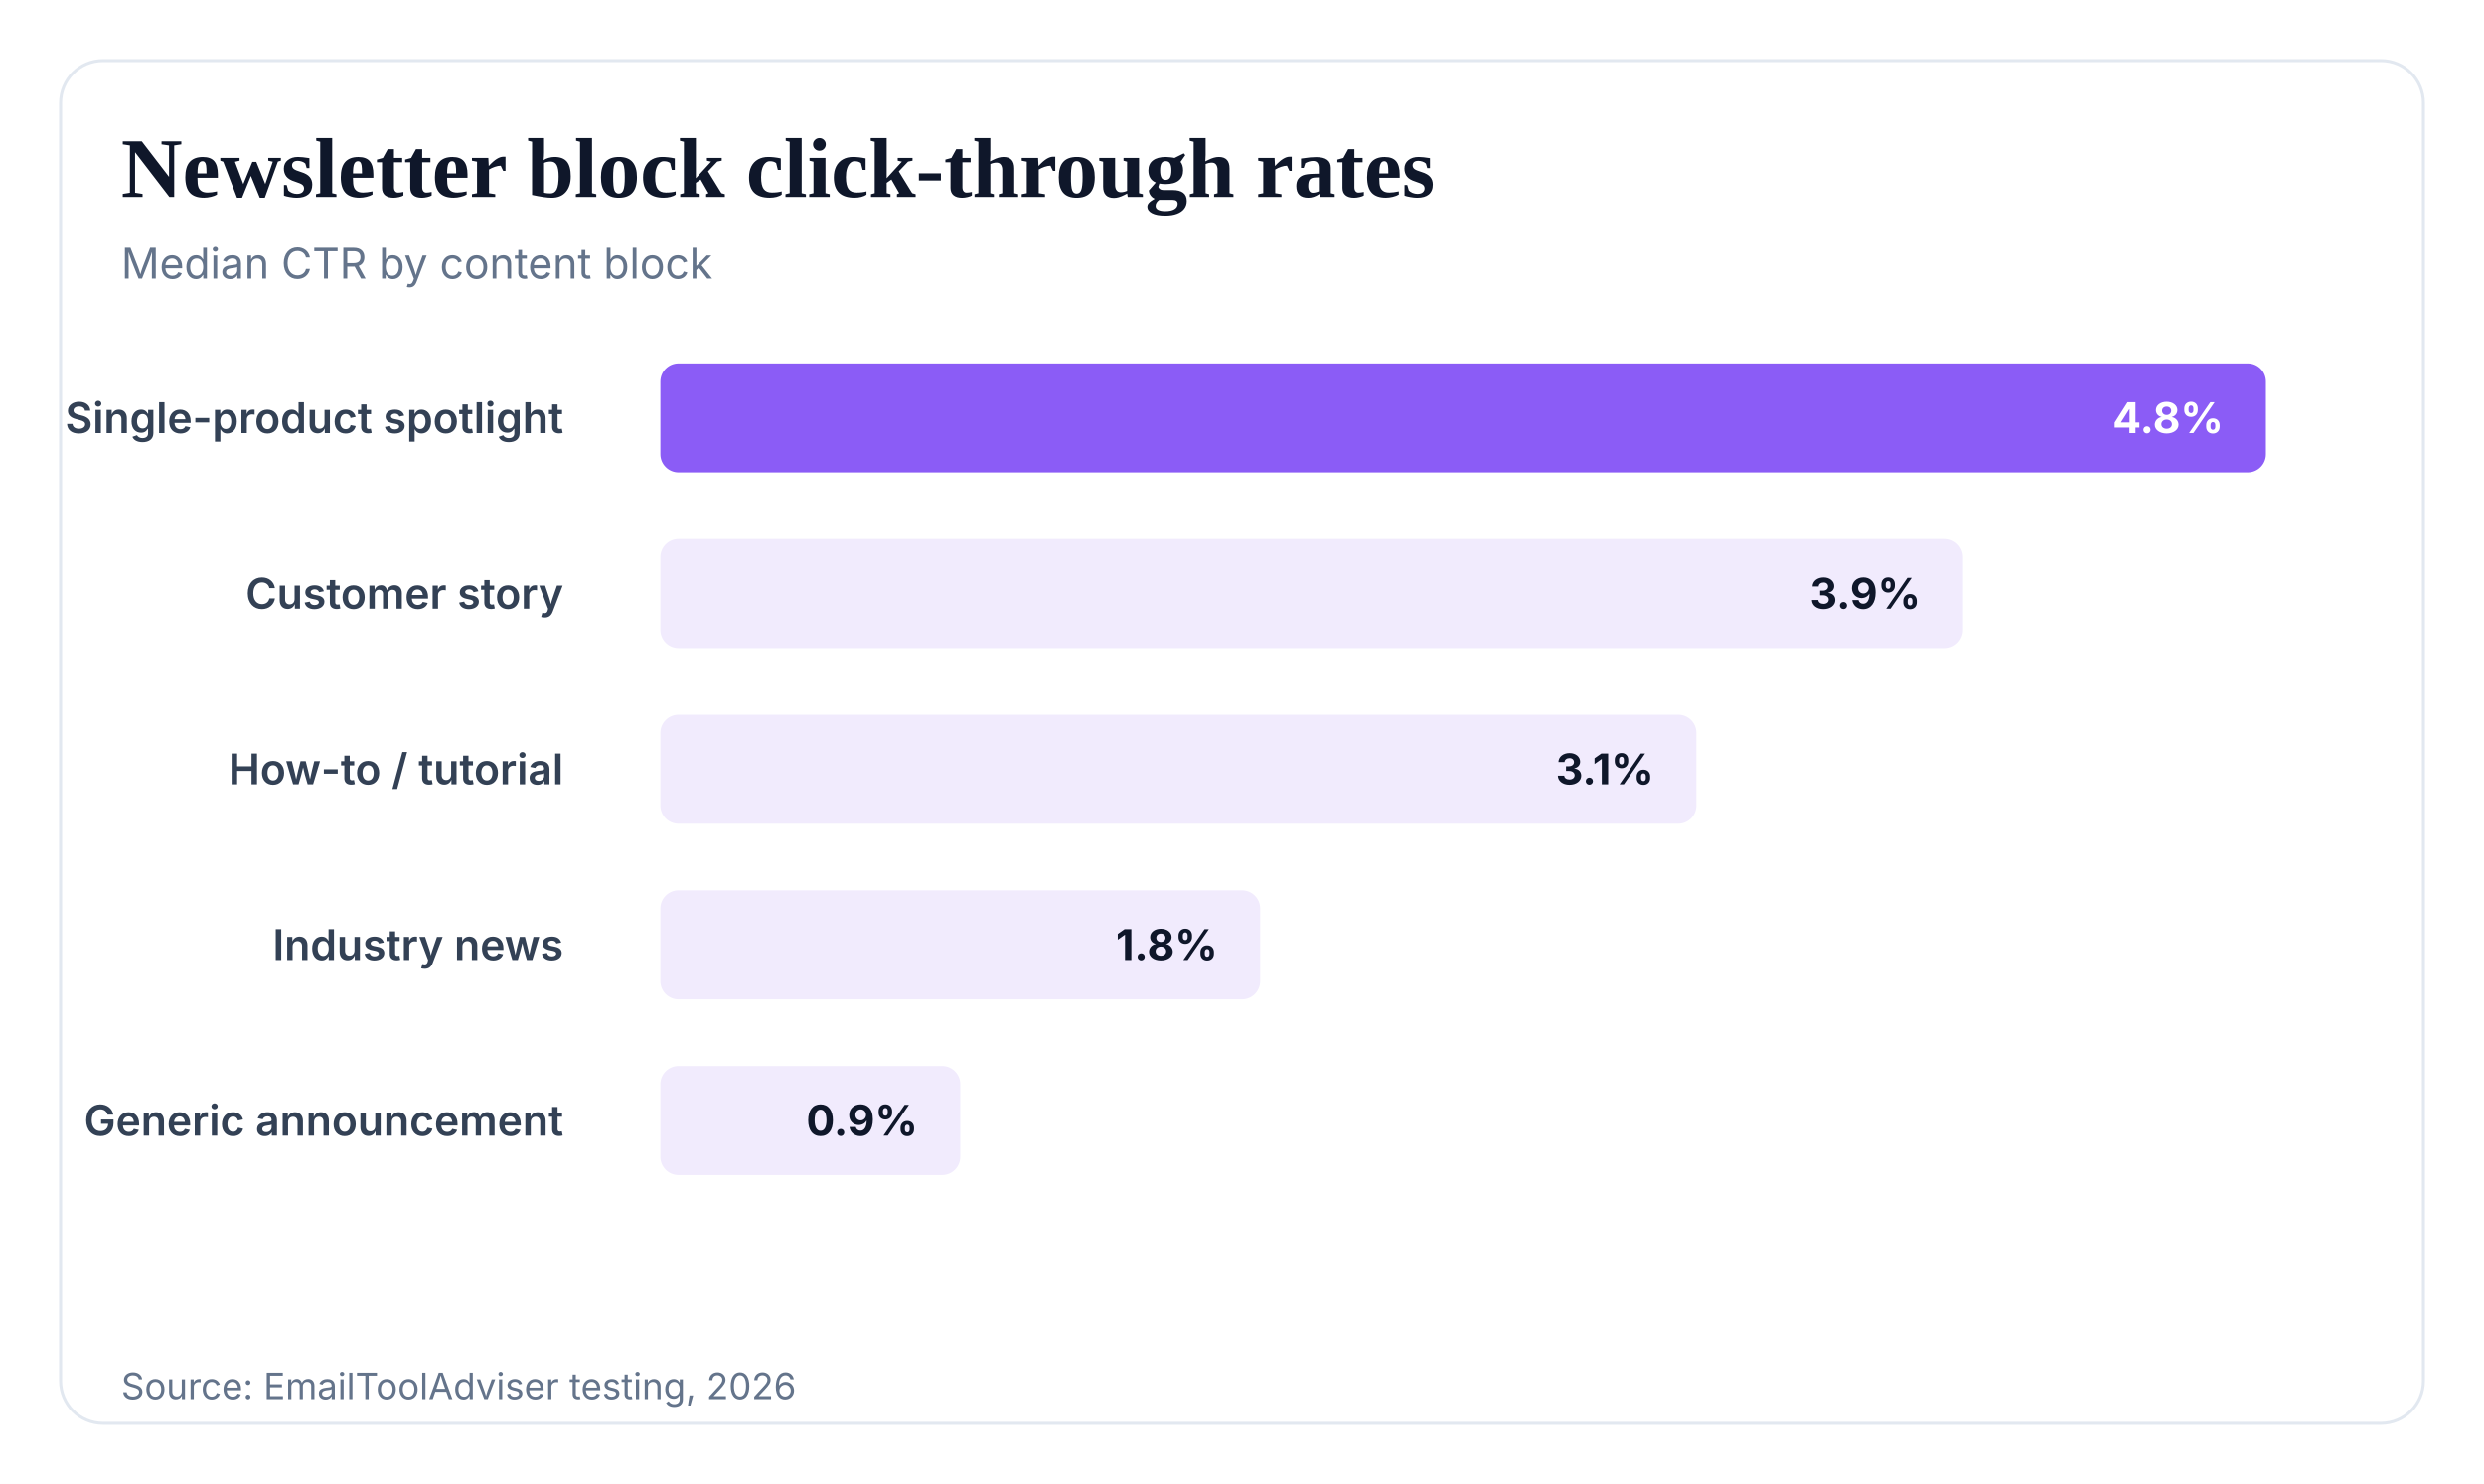
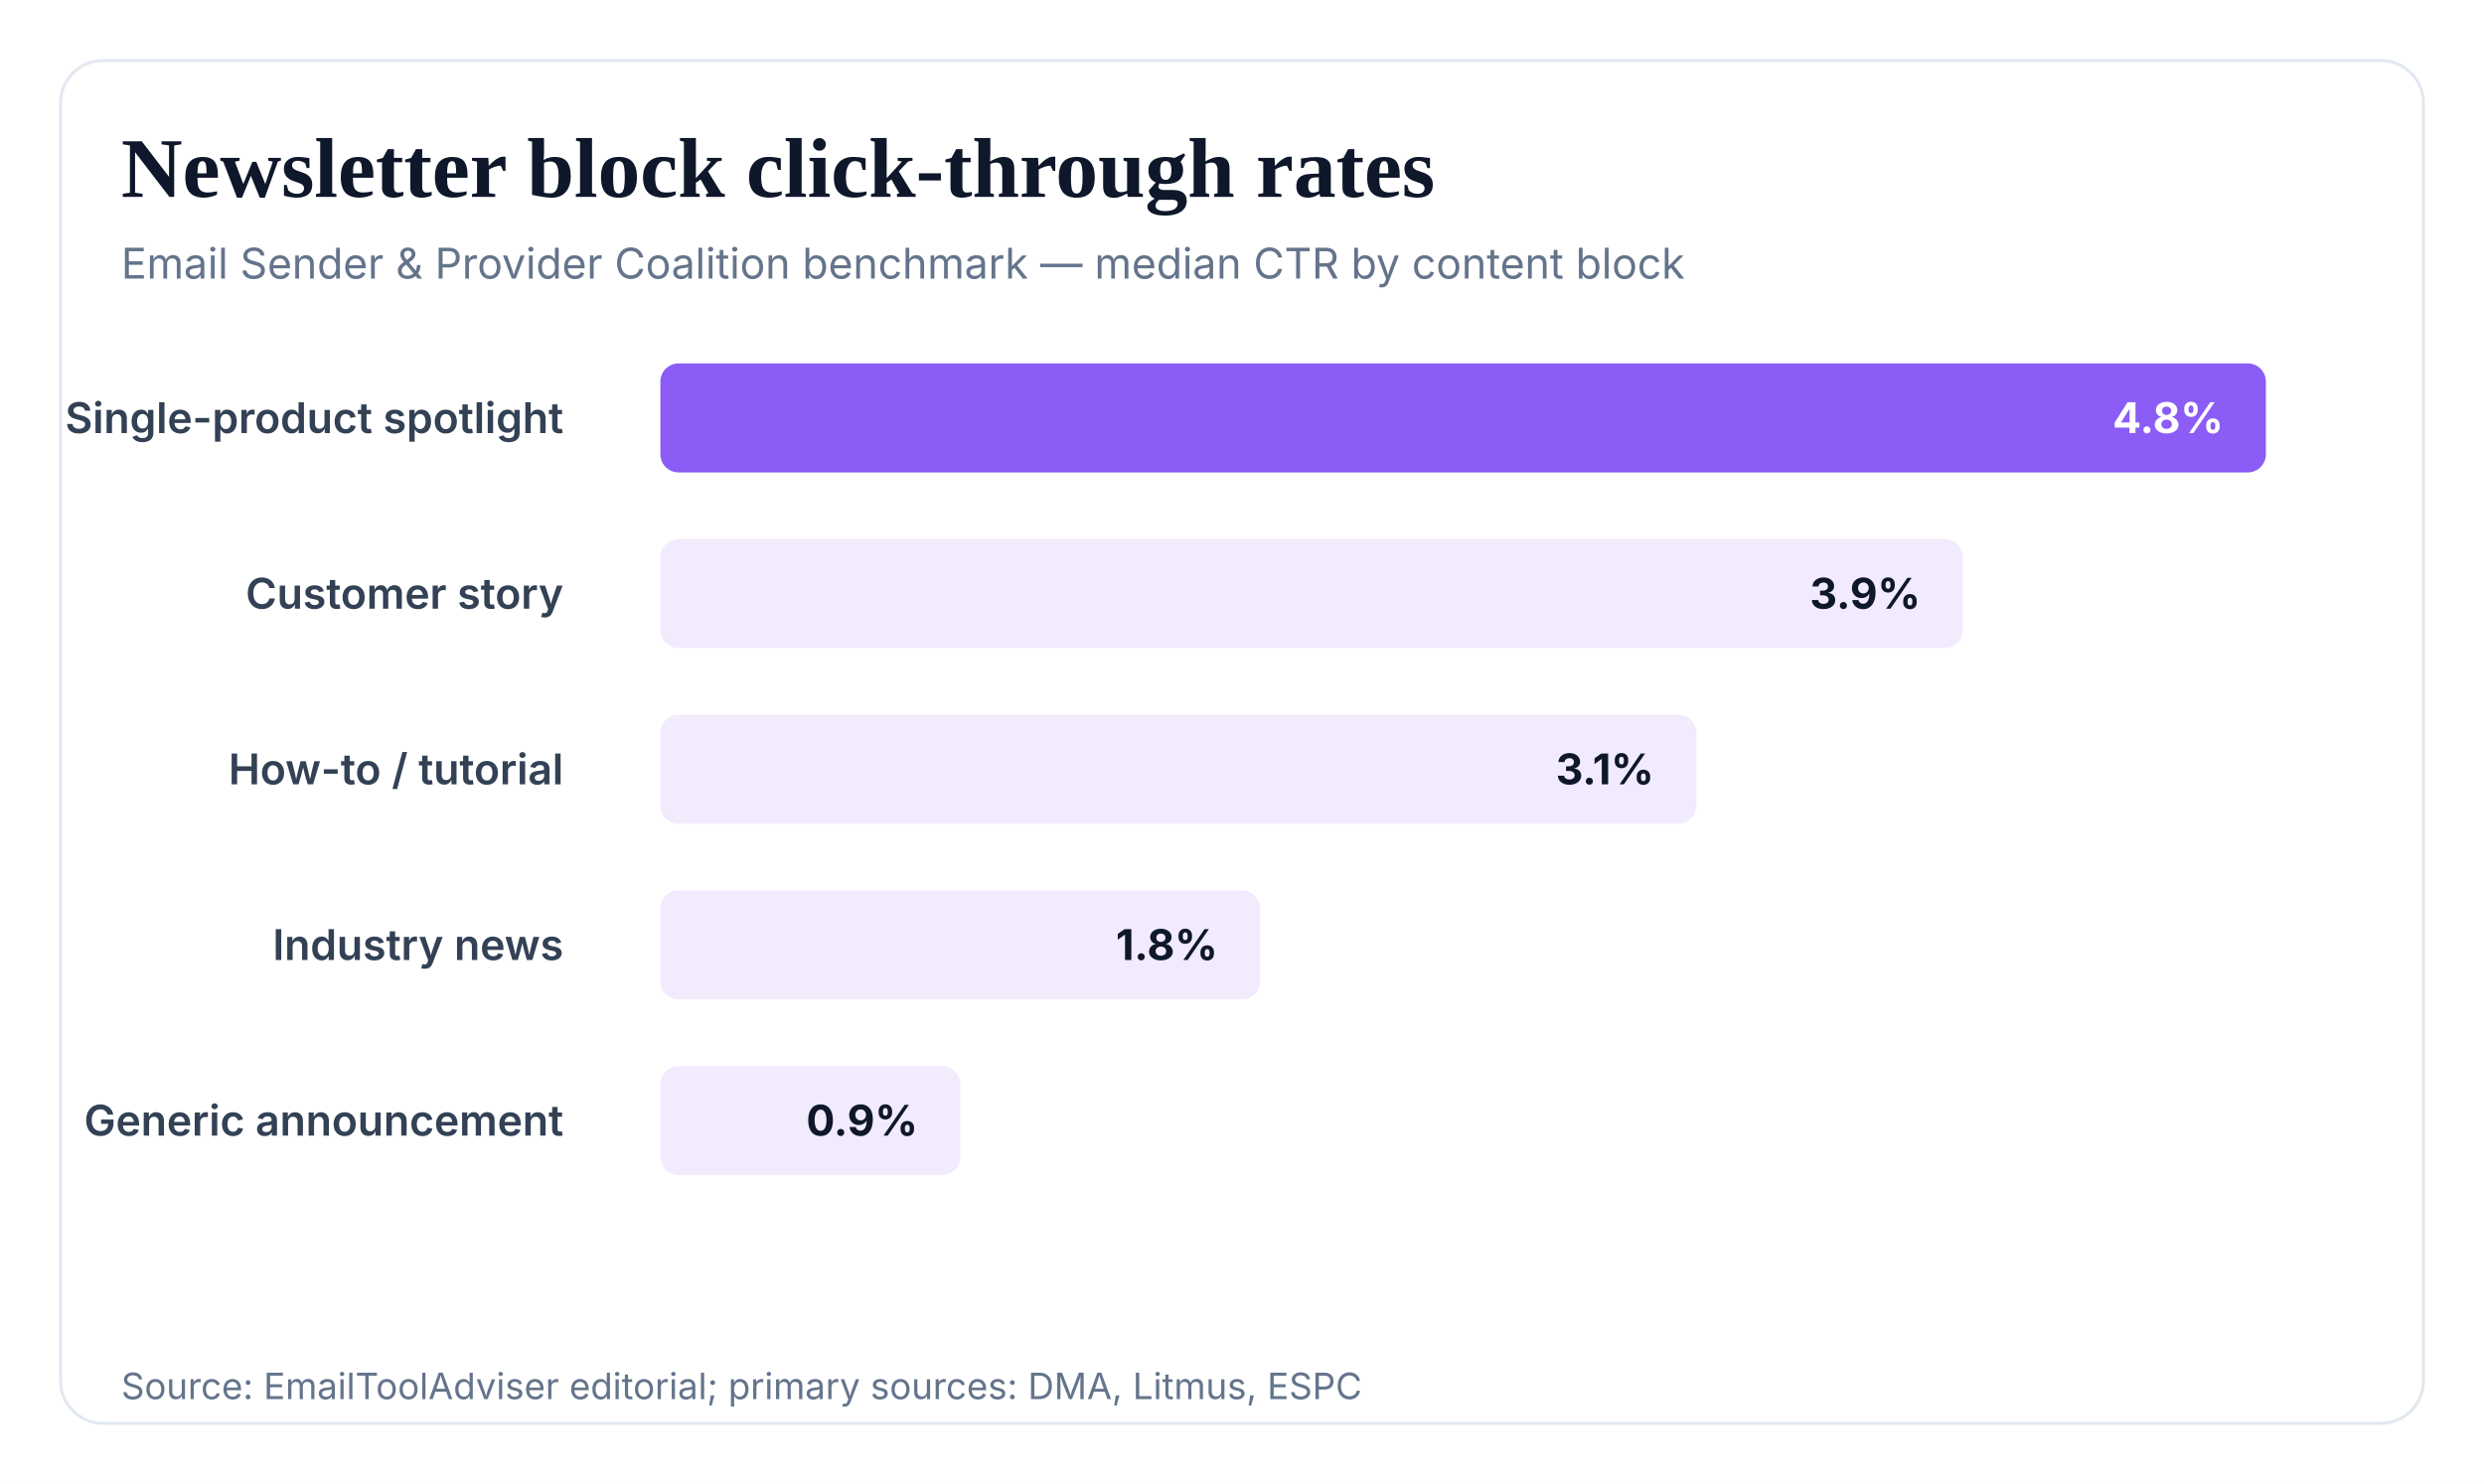
<svg xmlns="http://www.w3.org/2000/svg" viewBox="0 0 820 490" preserveAspectRatio="xMinYMin meet" role="img" style="width:100%;height:auto;">
  <style>
  .serif  { font-family: Georgia, 'Times New Roman', 'Playfair Display', serif; font-weight: 800; }
  .sans   { font-family: system-ui, -apple-system, BlinkMacSystemFont, 'Segoe UI', sans-serif; }
  .label  { font-family: system-ui, sans-serif; font-weight: 700; text-transform: uppercase; letter-spacing: 0.08em; }
</style>
  <rect width="820" height="490" fill="#ffffff" />
  <rect x="20" y="20" rx="14" ry="14" width="780" height="450" fill="#ffffff" stroke="#e2e8f0" stroke-width="1" />
  <text x="40" y="65" class="serif" font-size="28" fill="#0f172a">Newsletter block click-through rates</text>
-   <text x="40" y="92" class="sans" font-size="14" fill="#64748b">Median CTR by content block</text>
+   <text x="40" y="92" class="sans" font-size="14" fill="#64748b">Email Sender &amp; Provider Coalition benchmark — median CTR by content block</text>
  <text x="186" y="143" class="sans" font-size="14" fill="#334155" text-anchor="end" font-weight="600">Single-product spotlight</text>
  <rect x="218" y="120" rx="6" ry="6" width="530" height="36" fill="#8b5cf6" />
  <text x="734" y="143" class="sans" font-size="14" fill="#ffffff" text-anchor="end" font-weight="700">4.8%</text>
  <text x="186" y="201" class="sans" font-size="14" fill="#334155" text-anchor="end" font-weight="600">Customer story</text>
  <rect x="218" y="178" rx="6" ry="6" width="430" height="36" fill="#f1ebfd" />
  <text x="634" y="201" class="sans" font-size="14" fill="#0f172a" text-anchor="end" font-weight="700">3.9%</text>
  <text x="186" y="259" class="sans" font-size="14" fill="#334155" text-anchor="end" font-weight="600">How-to / tutorial</text>
  <rect x="218" y="236" rx="6" ry="6" width="342" height="36" fill="#f1ebfd" />
  <text x="546" y="259" class="sans" font-size="14" fill="#0f172a" text-anchor="end" font-weight="700">3.1%</text>
  <text x="186" y="317" class="sans" font-size="14" fill="#334155" text-anchor="end" font-weight="600">Industry news</text>
  <rect x="218" y="294" rx="6" ry="6" width="198" height="36" fill="#f1ebfd" />
  <text x="402" y="317" class="sans" font-size="14" fill="#0f172a" text-anchor="end" font-weight="700">1.8%</text>
  <text x="186" y="375" class="sans" font-size="14" fill="#334155" text-anchor="end" font-weight="600">Generic announcement</text>
  <rect x="218" y="352" rx="6" ry="6" width="99" height="36" fill="#f1ebfd" />
  <text x="303" y="375" class="sans" font-size="14" fill="#0f172a" text-anchor="end" font-weight="700">0.9%</text>
-   <text x="40" y="462" class="sans" font-size="12" fill="#64748b">Source: EmailToolAdviser testing, 2026</text>
+   <text x="40" y="462" class="sans" font-size="12" fill="#64748b">Source: EmailToolAdviser editorial; primary sources: DMA, Litmus, ESPC</text>
</svg>
